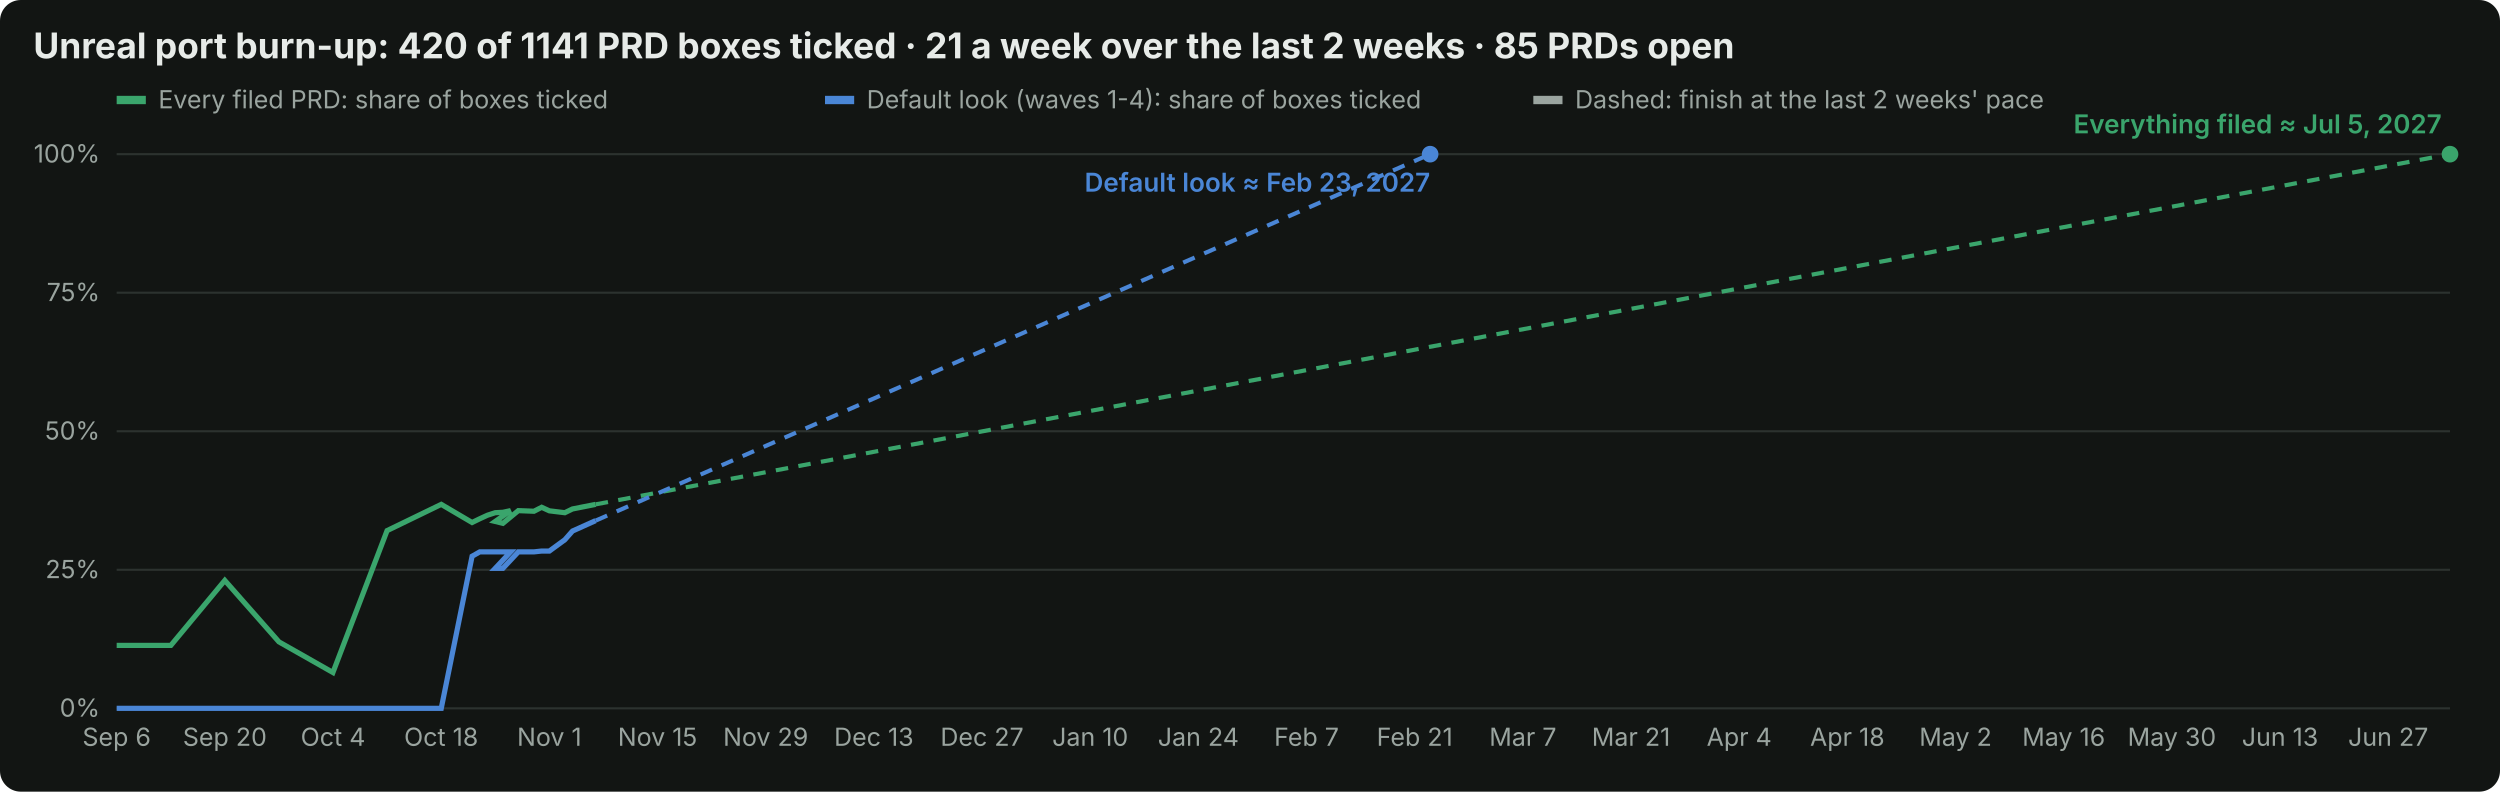
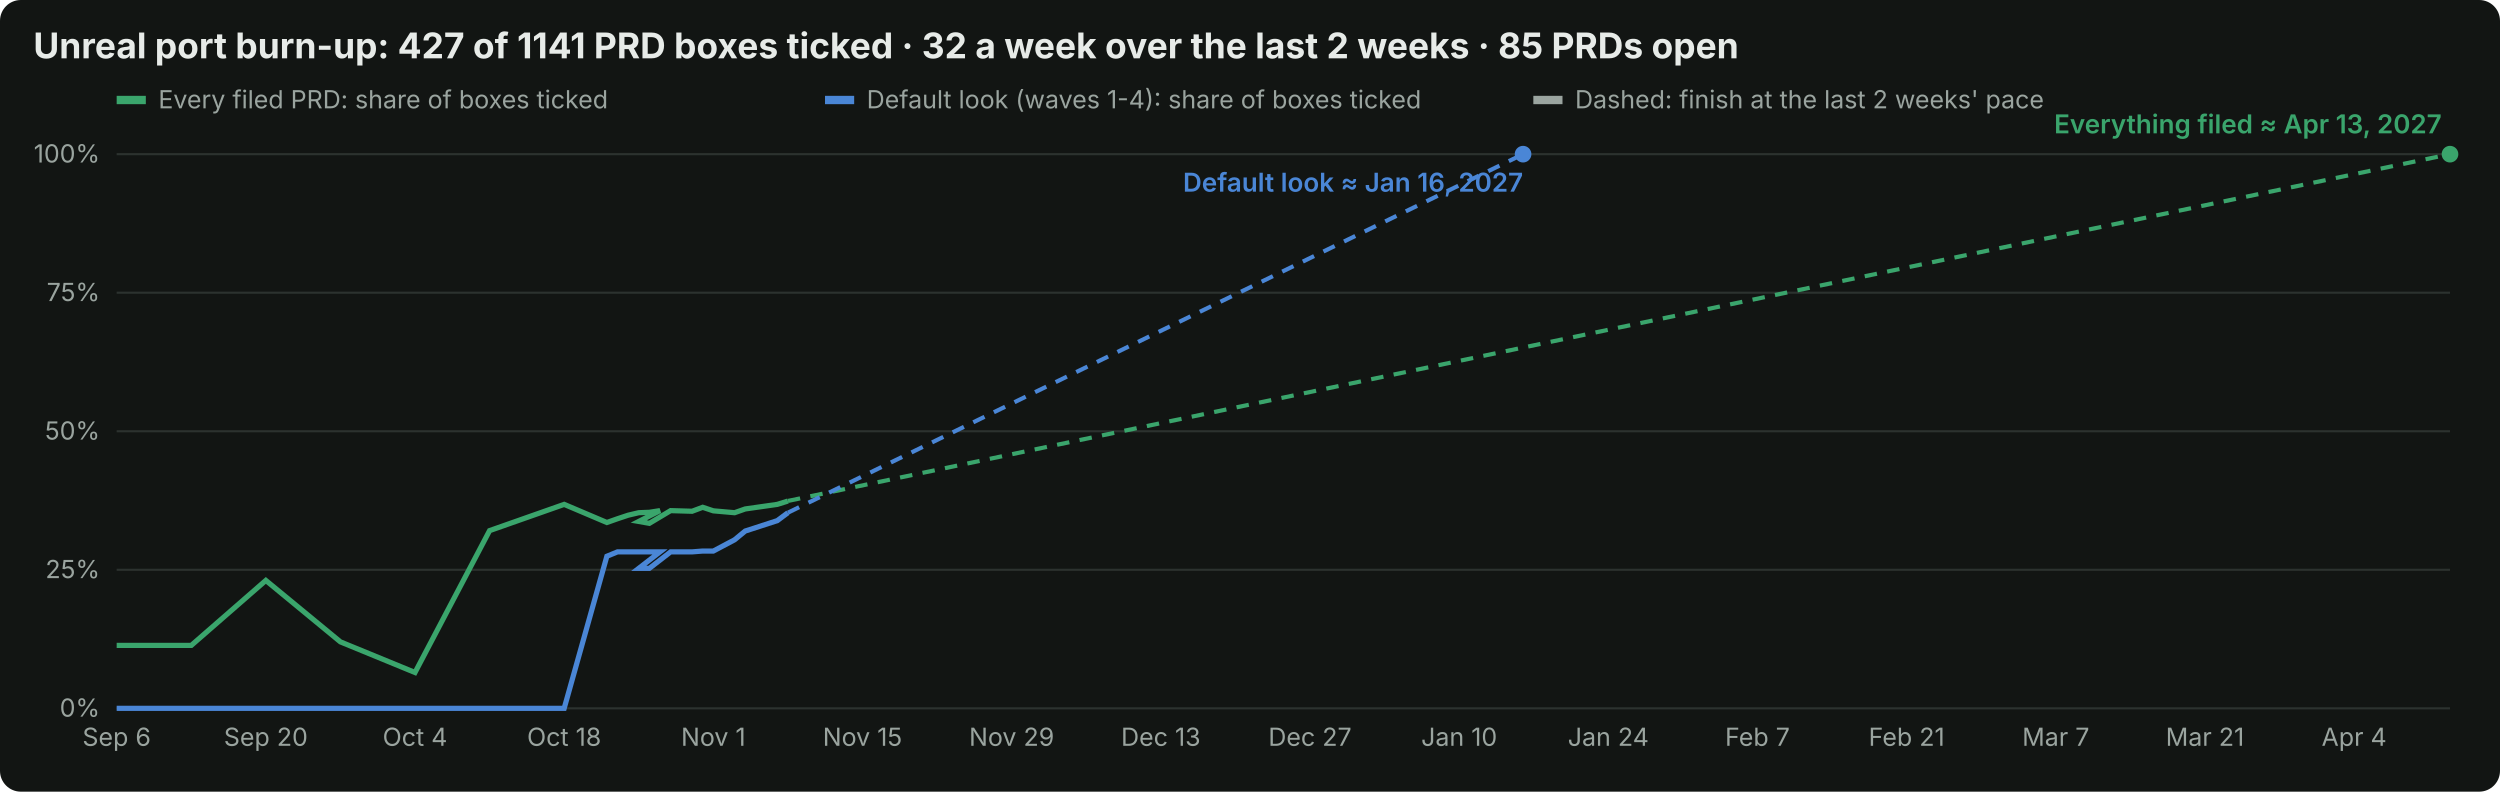
<svg xmlns="http://www.w3.org/2000/svg" viewBox="0 0 1200 380" width="1200" height="380" font-family="system-ui, -apple-system, Segoe UI, sans-serif">
  <style>.h{fill:#e7ebe8;font-size:17px;font-weight:700}.t{fill:#9aa49f;font-size:12px}.e{font-size:12.5px;font-weight:600}</style>
  <rect width="1200" height="380" rx="10" fill="#121513" />
-   <text x="16" y="28" class="h">Unreal port burn-up: 420 of 1141 PRD boxes ticked · 21 a week over the last 2 weeks · 85 PRDs open</text>
+   <text x="16" y="28" class="h">Unreal port burn-up: 427 of 1141 PRD boxes ticked · 32 a week over the last 2 weeks · 85 PRDs open</text>
  <rect x="56" y="46" width="14" height="4" fill="#3aa56c" />
  <text x="76" y="52" class="t">Every filed PRD: share of boxes ticked</text>
  <rect x="396" y="46" width="14" height="4" fill="#4a86d6" />
  <text x="416" y="52" class="t">Default look (waves 1-4): share of boxes ticked</text>
  <rect x="736" y="46" width="14" height="4" fill="#9aa49f" />
  <text x="756" y="52" class="t">Dashed: finish at the last 2 weeks' pace</text>
  <line x1="56" x2="1176" y1="340" y2="340" stroke="#2c322f" />
  <text x="48" y="344" class="t" text-anchor="end">0%</text>
  <line x1="56" x2="1176" y1="273.5" y2="273.5" stroke="#2c322f" />
  <text x="48" y="277.5" class="t" text-anchor="end">25%</text>
  <line x1="56" x2="1176" y1="207" y2="207" stroke="#2c322f" />
  <text x="48" y="211" class="t" text-anchor="end">50%</text>
  <line x1="56" x2="1176" y1="140.5" y2="140.5" stroke="#2c322f" />
  <text x="48" y="144.5" class="t" text-anchor="end">75%</text>
  <line x1="56" x2="1176" y1="74" y2="74" stroke="#2c322f" />
  <text x="48" y="78" class="t" text-anchor="end">100%</text>
  <text x="56" y="358" class="t" text-anchor="middle">Sep 6</text>
-   <text x="107.921" y="358" class="t" text-anchor="middle">Sep 20</text>
-   <text x="159.841" y="358" class="t" text-anchor="middle">Oct 4</text>
-   <text x="211.762" y="358" class="t" text-anchor="middle">Oct 18</text>
-   <text x="263.682" y="358" class="t" text-anchor="middle">Nov 1</text>
-   <text x="315.603" y="358" class="t" text-anchor="middle">Nov 15</text>
-   <text x="367.523" y="358" class="t" text-anchor="middle">Nov 29</text>
-   <text x="419.444" y="358" class="t" text-anchor="middle">Dec 13</text>
-   <text x="471.364" y="358" class="t" text-anchor="middle">Dec 27</text>
-   <text x="523.285" y="358" class="t" text-anchor="middle">Jan 10</text>
-   <text x="575.205" y="358" class="t" text-anchor="middle">Jan 24</text>
-   <text x="627.126" y="358" class="t" text-anchor="middle">Feb 7</text>
-   <text x="679.046" y="358" class="t" text-anchor="middle">Feb 21</text>
-   <text x="730.967" y="358" class="t" text-anchor="middle">Mar 7</text>
-   <text x="782.887" y="358" class="t" text-anchor="middle">Mar 21</text>
-   <text x="834.808" y="358" class="t" text-anchor="middle">Apr 4</text>
-   <text x="886.728" y="358" class="t" text-anchor="middle">Apr 18</text>
-   <text x="938.649" y="358" class="t" text-anchor="middle">May 2</text>
-   <text x="990.57" y="358" class="t" text-anchor="middle">May 16</text>
-   <text x="1042.49" y="358" class="t" text-anchor="middle">May 30</text>
-   <text x="1094.411" y="358" class="t" text-anchor="middle">Jun 13</text>
-   <text x="1146.331" y="358" class="t" text-anchor="middle">Jun 27</text>
-   <path d="M56.0,309.8L82.0,309.8L107.9,278.6L133.9,308.1L159.8,322.8L185.8,254.7L211.8,242.1L226.6,250.8L230.3,249.0L234.0,247.3L237.7,246.1L241.4,245.9L245.1,245.1L237.7,250.3L241.4,251.2L248.8,245.1L256.3,245.4L260.0,243.5L263.7,245.2L271.1,246.1L274.8,244.3L285.9,242.1" stroke="#3aa56c" stroke-width="2.5" fill="none" />
-   <path d="M56.0,340.0L82.0,340.0L107.9,340.0L133.9,340.0L159.8,340.0L185.8,340.0L211.8,340.0L226.6,267.0L230.3,264.9L234.0,264.9L237.7,264.9L241.4,264.9L245.1,264.9L237.7,272.8L241.4,272.8L248.8,264.9L256.3,264.9L260.0,264.5L263.7,264.5L271.1,259.1L274.8,254.9L285.9,249.9" stroke="#4a86d6" stroke-width="2.5" fill="none" />
-   <path d="M285.934,242.086L1176,74" stroke="#3aa56c" stroke-width="2" stroke-dasharray="6 5" fill="none" />
+   <text x="127.598" y="358" class="t" text-anchor="middle">Sep 20</text>
+   <text x="199.196" y="358" class="t" text-anchor="middle">Oct 4</text>
+   <text x="270.795" y="358" class="t" text-anchor="middle">Oct 18</text>
+   <text x="342.393" y="358" class="t" text-anchor="middle">Nov 1</text>
+   <text x="413.991" y="358" class="t" text-anchor="middle">Nov 15</text>
+   <text x="485.589" y="358" class="t" text-anchor="middle">Nov 29</text>
+   <text x="557.187" y="358" class="t" text-anchor="middle">Dec 13</text>
+   <text x="628.785" y="358" class="t" text-anchor="middle">Dec 27</text>
+   <text x="700.384" y="358" class="t" text-anchor="middle">Jan 10</text>
+   <text x="771.982" y="358" class="t" text-anchor="middle">Jan 24</text>
+   <text x="843.58" y="358" class="t" text-anchor="middle">Feb 7</text>
+   <text x="915.178" y="358" class="t" text-anchor="middle">Feb 21</text>
+   <text x="986.776" y="358" class="t" text-anchor="middle">Mar 7</text>
+   <text x="1058.374" y="358" class="t" text-anchor="middle">Mar 21</text>
+   <text x="1129.973" y="358" class="t" text-anchor="middle">Apr 4</text>
+   <path d="M56.0,309.8L91.8,309.8L127.6,278.6L163.4,308.1L199.2,322.8L235.0,254.7L270.8,242.1L291.3,250.8L296.4,249.0L301.5,247.3L306.6,246.1L311.7,245.9L316.8,245.1L306.6,250.3L311.7,251.2L321.9,245.1L332.2,245.4L337.3,243.5L342.4,245.2L352.6,246.1L357.7,244.3L373.1,242.1L378.2,240.5" stroke="#3aa56c" stroke-width="2.5" fill="none" />
+   <path d="M56.0,340.0L91.8,340.0L127.6,340.0L163.4,340.0L199.2,340.0L235.0,340.0L270.8,340.0L291.3,267.0L296.4,264.9L301.5,264.9L306.6,264.9L311.7,264.9L316.8,264.9L306.6,272.8L311.7,272.8L321.9,264.9L332.2,264.9L337.3,264.5L342.4,264.5L352.6,259.1L357.7,254.9L373.1,249.9L378.2,246.1" stroke="#4a86d6" stroke-width="2.5" fill="none" />
+   <path d="M378.192,240.454L1176,74" stroke="#3aa56c" stroke-width="2" stroke-dasharray="6 5" fill="none" />
  <circle cx="1176" cy="74" r="4" fill="#3aa56c" />
-   <text x="1172" y="64" class="e" fill="#3aa56c" text-anchor="end">Everything filed ≈ Jul 5, 2027</text>
-   <path d="M285.934,249.886L686.464,74" stroke="#4a86d6" stroke-width="2" stroke-dasharray="6 5" fill="none" />
-   <circle cx="686.464" cy="74" r="4" fill="#4a86d6" />
-   <text x="686.464" y="92" class="e" fill="#4a86d6" text-anchor="end">Default look ≈ Feb 23, 2027</text>
+   <text x="1172" y="64" class="e" fill="#3aa56c" text-anchor="end">Everything filed ≈ Apr 13, 2027</text>
+   <path d="M378.192,246.086L731.068,74" stroke="#4a86d6" stroke-width="2" stroke-dasharray="6 5" fill="none" />
+   <circle cx="731.068" cy="74" r="4" fill="#4a86d6" />
+   <text x="731.068" y="92" class="e" fill="#4a86d6" text-anchor="end">Default look ≈ Jan 16, 2027</text>
</svg>
